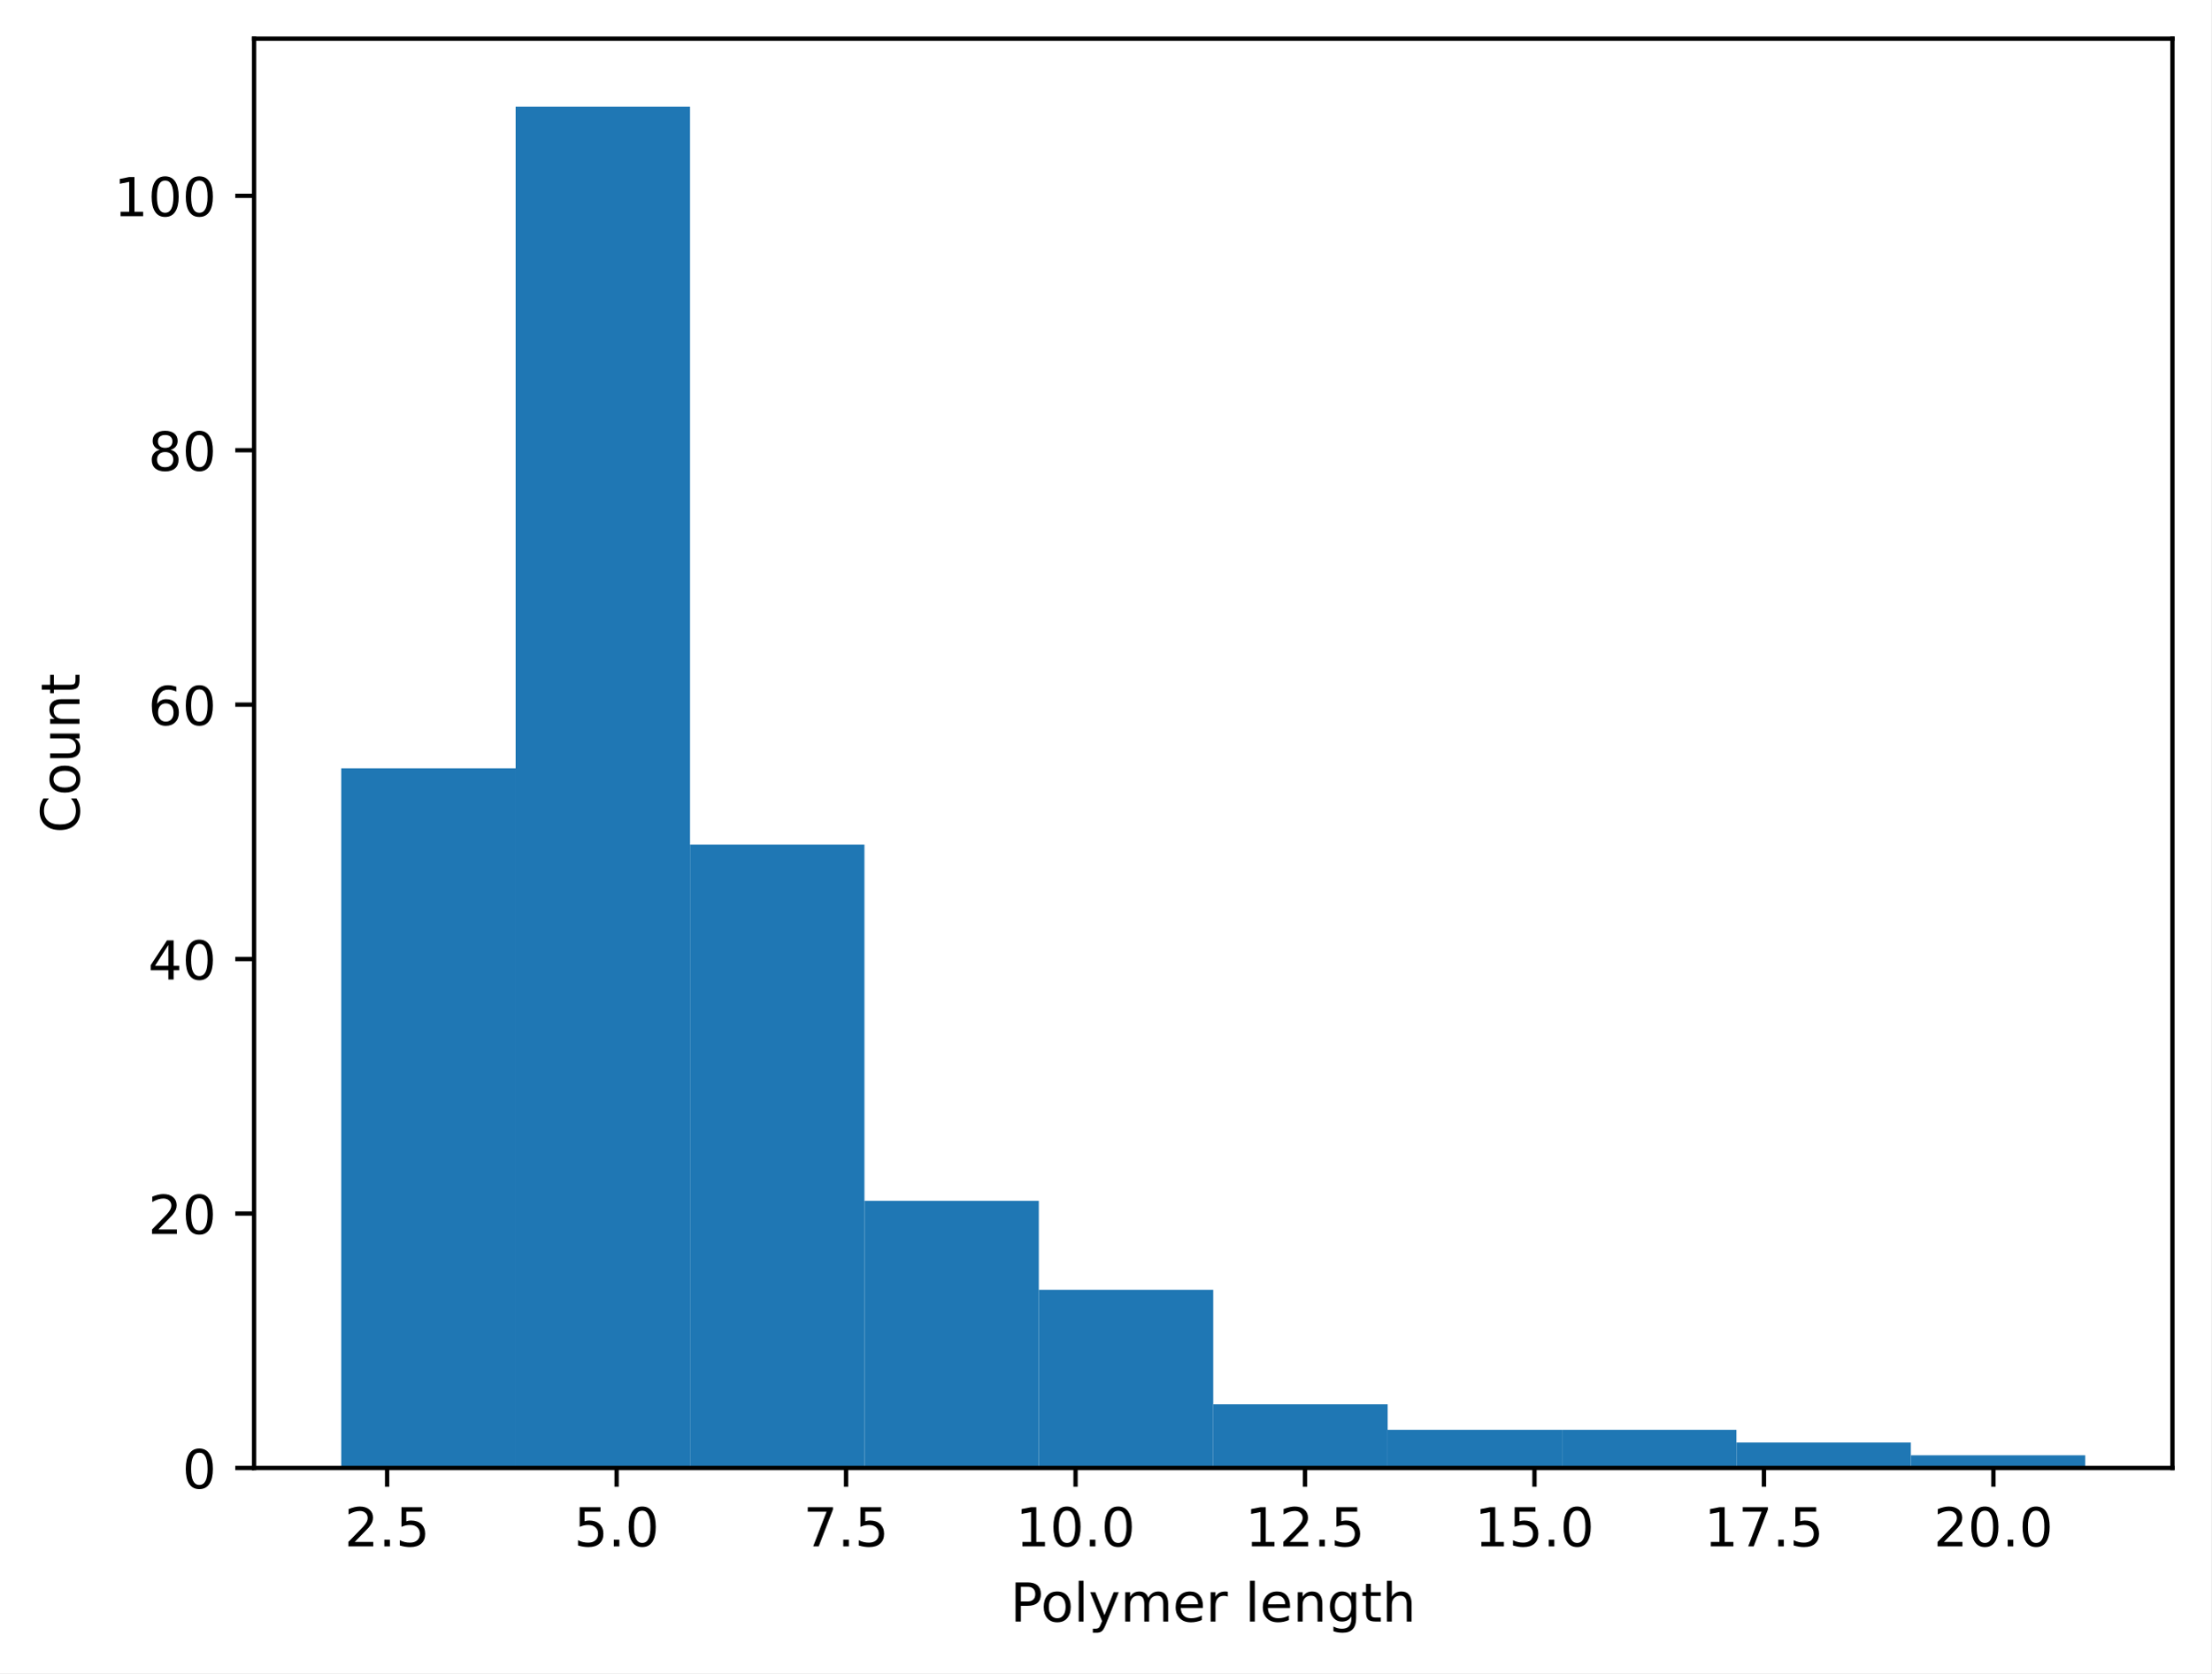
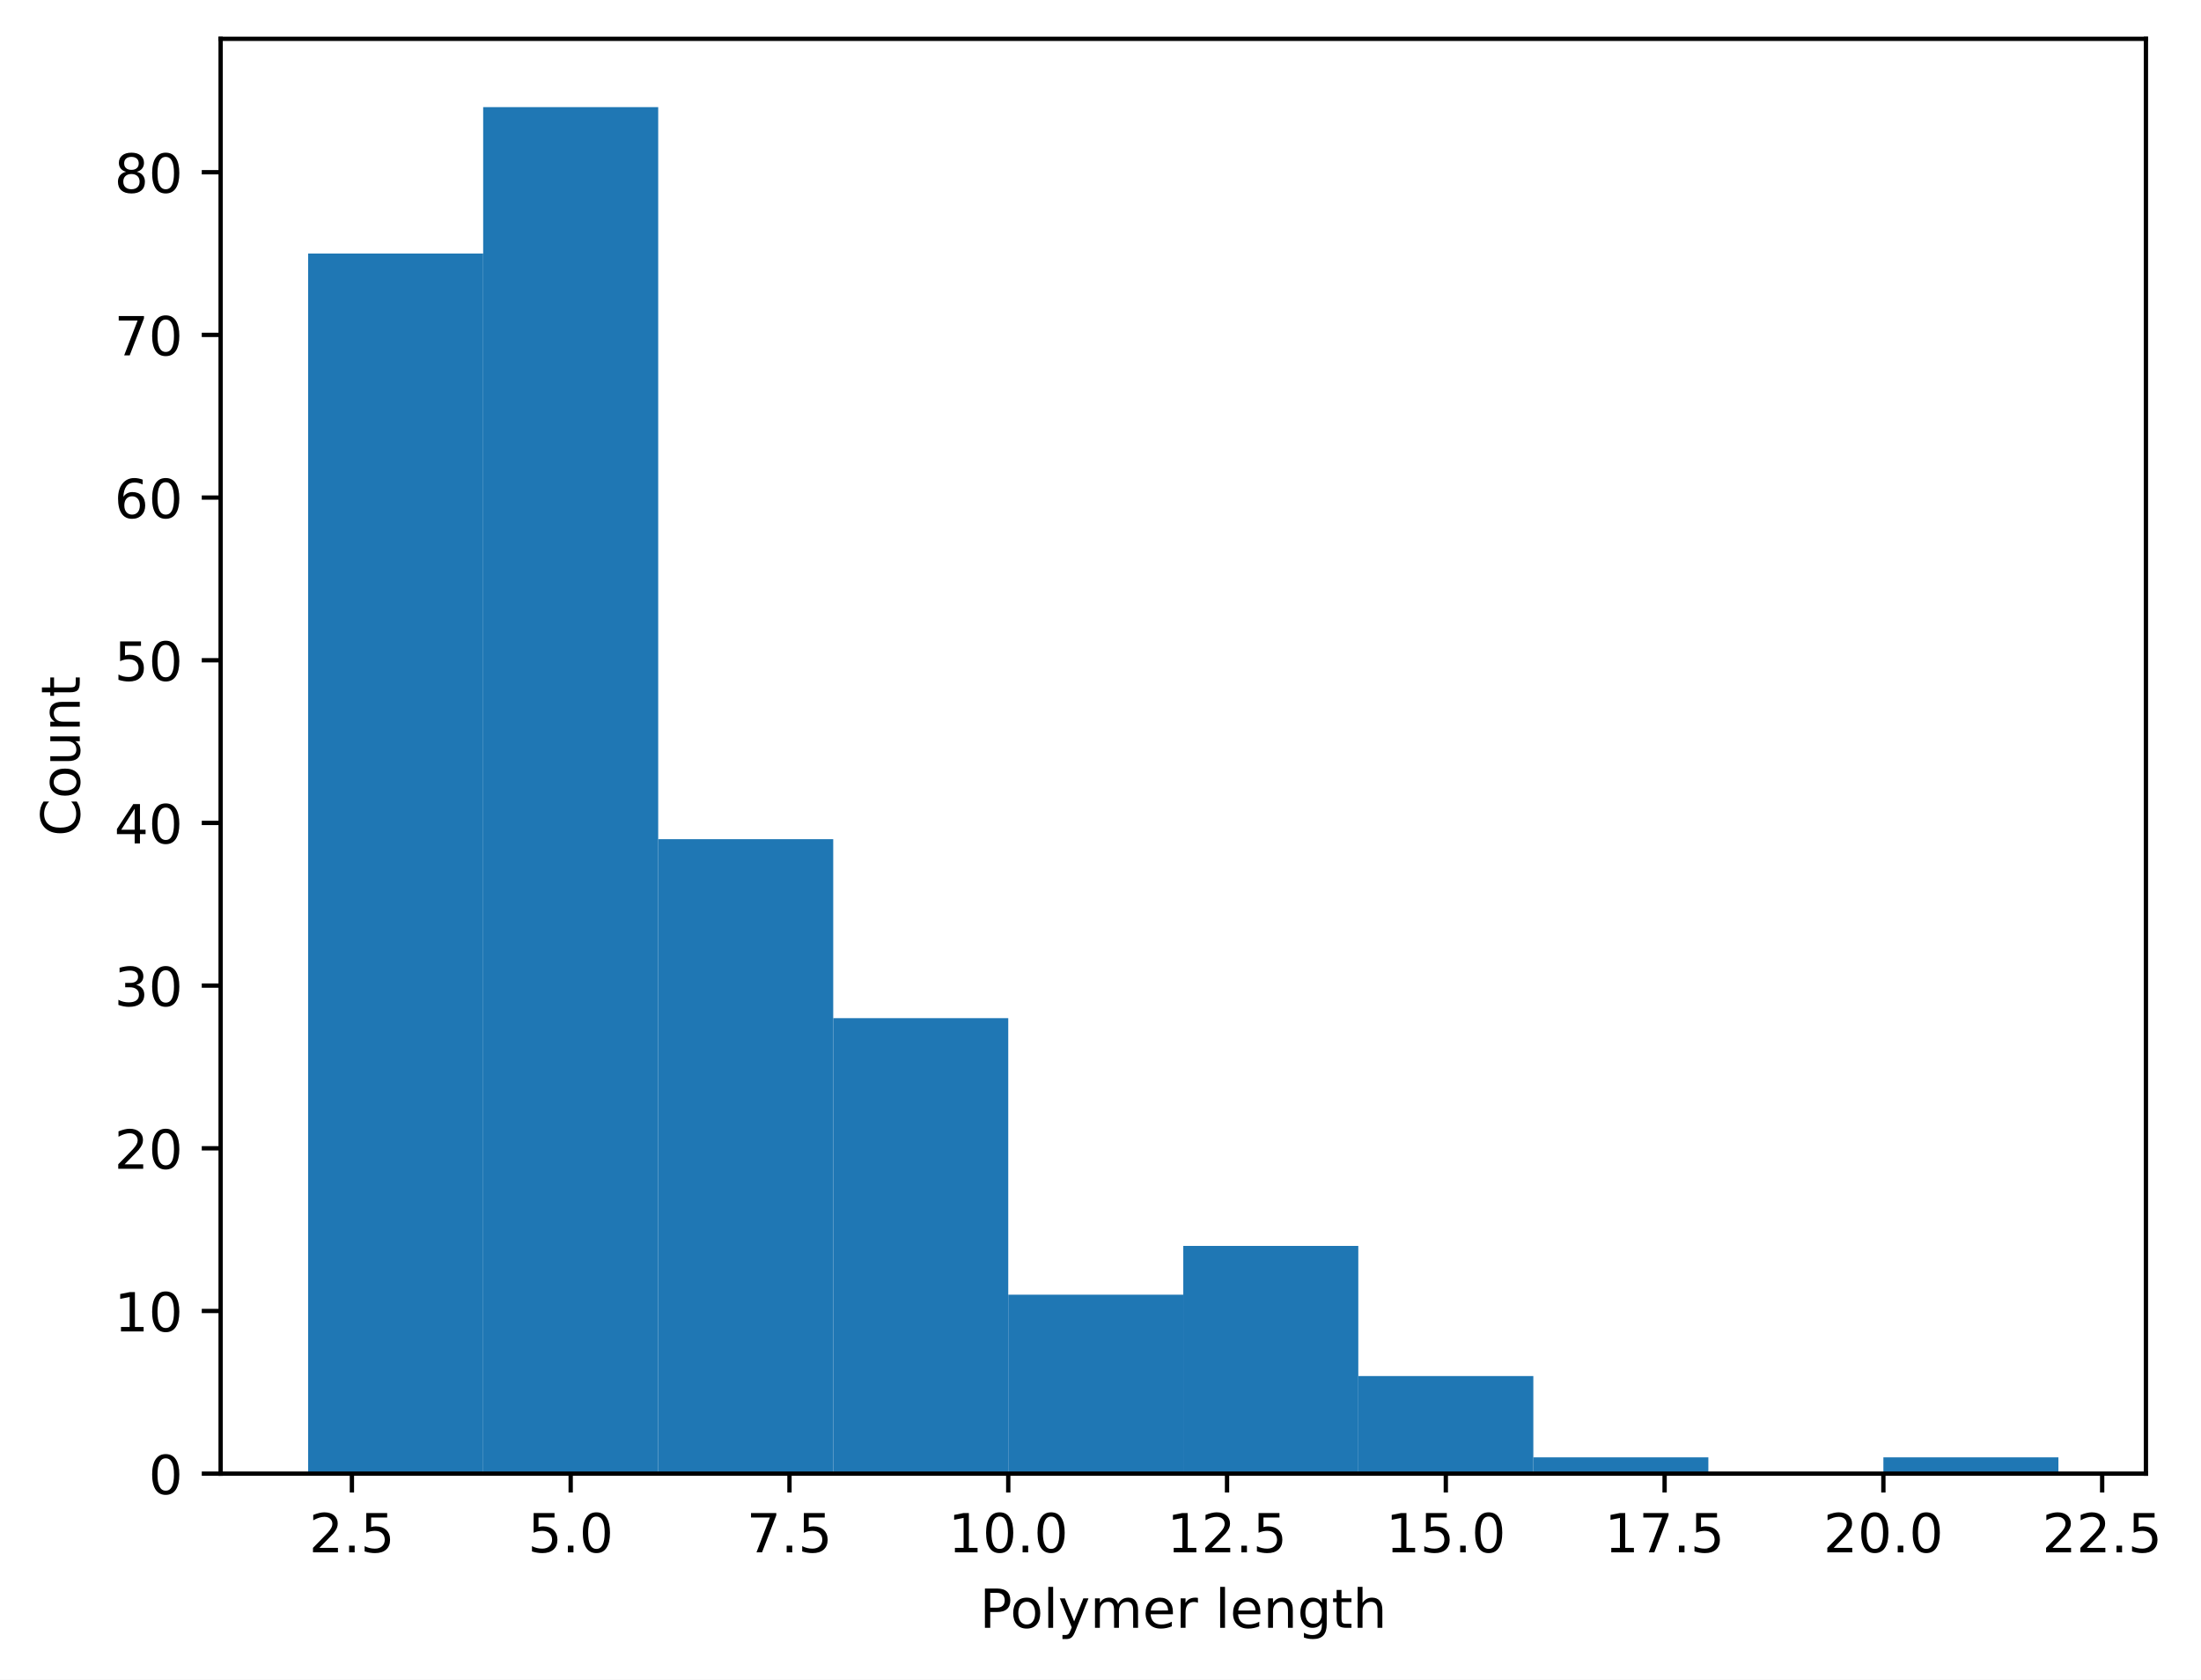
- <svg xmlns="http://www.w3.org/2000/svg" xmlns:xlink="http://www.w3.org/1999/xlink" width="411.608pt" height="311.513pt" viewBox="0 0 411.608 311.513" version="1.1">
+ <svg xmlns="http://www.w3.org/2000/svg" xmlns:xlink="http://www.w3.org/1999/xlink" width="408.261pt" height="311.513pt" viewBox="0 0 408.261 311.513" version="1.1">
  <defs>
    <style type="text/css">*{stroke-linejoin: round; stroke-linecap: butt}</style>
  </defs>
  <g id="figure_1">
    <g id="patch_1">
-       <path d="M 0 311.513  L 411.608 311.513  L 411.608 0  L 0 0  z " style="fill: #ffffff" />
+       <path d="M 0 311.513  L 408.261 311.513  L 408.261 0  L 0 0  z " style="fill: #ffffff" />
    </g>
    <g id="axes_1">
      <g id="patch_2">
-         <path d="M 47.288 273.312  L 404.408 273.312  L 404.408 7.2  L 47.288 7.2  z " style="fill: #ffffff" />
+         <path d="M 40.925 273.312  L 398.045 273.312  L 398.045 7.2  L 40.925 7.2  z " style="fill: #ffffff" />
      </g>
      <g id="patch_3">
-         <path d="M 63.52 273.312  L 95.986 273.312  L 95.986 143.039  L 63.52 143.039  z " clip-path="url(#pe1037e598d)" style="fill: #1f77b4" />
+         <path d="M 57.158 273.312  L 89.623 273.312  L 89.623 47.026  L 57.158 47.026  z " clip-path="url(#p3fdac76e8f)" style="fill: #1f77b4" />
      </g>
      <g id="patch_4">
-         <path d="M 95.986 273.312  L 128.451 273.312  L 128.451 19.872  L 95.986 19.872  z " clip-path="url(#pe1037e598d)" style="fill: #1f77b4" />
+         <path d="M 89.623 273.312  L 122.089 273.312  L 122.089 19.872  L 89.623 19.872  z " clip-path="url(#p3fdac76e8f)" style="fill: #1f77b4" />
      </g>
      <g id="patch_5">
-         <path d="M 128.451 273.312  L 160.917 273.312  L 160.917 157.251  L 128.451 157.251  z " clip-path="url(#pe1037e598d)" style="fill: #1f77b4" />
+         <path d="M 122.089 273.312  L 154.554 273.312  L 154.554 155.643  L 122.089 155.643  z " clip-path="url(#p3fdac76e8f)" style="fill: #1f77b4" />
      </g>
      <g id="patch_6">
-         <path d="M 160.917 273.312  L 193.382 273.312  L 193.382 223.571  L 160.917 223.571  z " clip-path="url(#pe1037e598d)" style="fill: #1f77b4" />
+         <path d="M 154.554 273.312  L 187.02 273.312  L 187.02 188.832  L 154.554 188.832  z " clip-path="url(#p3fdac76e8f)" style="fill: #1f77b4" />
      </g>
      <g id="patch_7">
-         <path d="M 193.382 273.312  L 225.847 273.312  L 225.847 240.152  L 193.382 240.152  z " clip-path="url(#pe1037e598d)" style="fill: #1f77b4" />
+         <path d="M 187.02 273.312  L 219.485 273.312  L 219.485 240.123  L 187.02 240.123  z " clip-path="url(#p3fdac76e8f)" style="fill: #1f77b4" />
      </g>
      <g id="patch_8">
-         <path d="M 225.847 273.312  L 258.313 273.312  L 258.313 261.469  L 225.847 261.469  z " clip-path="url(#pe1037e598d)" style="fill: #1f77b4" />
+         <path d="M 219.485 273.312  L 251.95 273.312  L 251.95 231.072  L 219.485 231.072  z " clip-path="url(#p3fdac76e8f)" style="fill: #1f77b4" />
      </g>
      <g id="patch_9">
-         <path d="M 258.313 273.312  L 290.778 273.312  L 290.778 266.206  L 258.313 266.206  z " clip-path="url(#pe1037e598d)" style="fill: #1f77b4" />
+         <path d="M 251.95 273.312  L 284.416 273.312  L 284.416 255.209  L 251.95 255.209  z " clip-path="url(#p3fdac76e8f)" style="fill: #1f77b4" />
      </g>
      <g id="patch_10">
-         <path d="M 290.778 273.312  L 323.244 273.312  L 323.244 266.206  L 290.778 266.206  z " clip-path="url(#pe1037e598d)" style="fill: #1f77b4" />
+         <path d="M 284.416 273.312  L 316.881 273.312  L 316.881 270.295  L 284.416 270.295  z " clip-path="url(#p3fdac76e8f)" style="fill: #1f77b4" />
      </g>
      <g id="patch_11">
-         <path d="M 323.244 273.312  L 355.709 273.312  L 355.709 268.575  L 323.244 268.575  z " clip-path="url(#pe1037e598d)" style="fill: #1f77b4" />
+         <path d="M 316.881 273.312  L 349.347 273.312  L 349.347 273.312  L 316.881 273.312  z " clip-path="url(#p3fdac76e8f)" style="fill: #1f77b4" />
      </g>
      <g id="patch_12">
-         <path d="M 355.709 273.312  L 388.175 273.312  L 388.175 270.943  L 355.709 270.943  z " clip-path="url(#pe1037e598d)" style="fill: #1f77b4" />
+         <path d="M 349.347 273.312  L 381.812 273.312  L 381.812 270.295  L 349.347 270.295  z " clip-path="url(#p3fdac76e8f)" style="fill: #1f77b4" />
      </g>
      <g id="matplotlib.axis_1">
        <g id="xtick_1">
          <g id="line2d_1">
            <defs>
-               <path id="m28eca52e52" d="M 0 0  L 0 3.5  " style="stroke: #000000; stroke-width: 0.8" />
+               <path id="m7d31cf1762" d="M 0 0  L 0 3.5  " style="stroke: #000000; stroke-width: 0.8" />
            </defs>
            <g>
-               <use xlink:href="#m28eca52e52" x="72.064" y="273.312" style="stroke: #000000; stroke-width: 0.8" />
+               <use xlink:href="#m7d31cf1762" x="65.274" y="273.312" style="stroke: #000000; stroke-width: 0.8" />
            </g>
          </g>
          <g id="text_1">
-             <g transform="translate(64.11221 287.9097) scale(0.1 -0.1)">
+             <g transform="translate(57.32253 287.9097) scale(0.1 -0.1)">
              <defs>
                <path id="DejaVuSans-15" d="M 1228 531  L 3431 531  L 3431 0  L 469 0  L 469 531  Q 828 903 1448 1529  Q 2069 2156 2228 2338  Q 2531 2678 2651 2914  Q 2772 3150 2772 3378  Q 2772 3750 2511 3984  Q 2250 4219 1831 4219  Q 1534 4219 1204 4116  Q 875 4013 500 3803  L 500 4441  Q 881 4594 1212 4672  Q 1544 4750 1819 4750  Q 2544 4750 2975 4387  Q 3406 4025 3406 3419  Q 3406 3131 3298 2873  Q 3191 2616 2906 2266  Q 2828 2175 2409 1742  Q 1991 1309 1228 531  z " transform="scale(0.015625)" />
                <path id="DejaVuSans-11" d="M 684 794  L 1344 794  L 1344 0  L 684 0  L 684 794  z " transform="scale(0.015625)" />
                <path id="DejaVuSans-18" d="M 691 4666  L 3169 4666  L 3169 4134  L 1269 4134  L 1269 2991  Q 1406 3038 1543 3061  Q 1681 3084 1819 3084  Q 2600 3084 3056 2656  Q 3513 2228 3513 1497  Q 3513 744 3044 326  Q 2575 -91 1722 -91  Q 1428 -91 1123 -41  Q 819 9 494 109  L 494 744  Q 775 591 1075 516  Q 1375 441 1709 441  Q 2250 441 2565 725  Q 2881 1009 2881 1497  Q 2881 1984 2565 2268  Q 2250 2553 1709 2553  Q 1456 2553 1204 2497  Q 953 2441 691 2322  L 691 4666  z " transform="scale(0.015625)" />
              </defs>
              <use xlink:href="#DejaVuSans-15" />
              <use xlink:href="#DejaVuSans-11" transform="translate(63.625 0)" />
              <use xlink:href="#DejaVuSans-18" transform="translate(95.40625 0)" />
            </g>
          </g>
        </g>
        <g id="xtick_2">
          <g id="line2d_2">
            <g>
-               <use xlink:href="#m28eca52e52" x="114.781" y="273.312" style="stroke: #000000; stroke-width: 0.8" />
+               <use xlink:href="#m7d31cf1762" x="105.856" y="273.312" style="stroke: #000000; stroke-width: 0.8" />
            </g>
          </g>
          <g id="text_2">
-             <g transform="translate(106.8299 287.9097) scale(0.1 -0.1)">
+             <g transform="translate(97.90435 287.9097) scale(0.1 -0.1)">
              <defs>
                <path id="DejaVuSans-13" d="M 2034 4250  Q 1547 4250 1301 3770  Q 1056 3291 1056 2328  Q 1056 1369 1301 889  Q 1547 409 2034 409  Q 2525 409 2770 889  Q 3016 1369 3016 2328  Q 3016 3291 2770 3770  Q 2525 4250 2034 4250  z M 2034 4750  Q 2819 4750 3233 4129  Q 3647 3509 3647 2328  Q 3647 1150 3233 529  Q 2819 -91 2034 -91  Q 1250 -91 836 529  Q 422 1150 422 2328  Q 422 3509 836 4129  Q 1250 4750 2034 4750  z " transform="scale(0.015625)" />
              </defs>
              <use xlink:href="#DejaVuSans-18" />
              <use xlink:href="#DejaVuSans-11" transform="translate(63.625 0)" />
              <use xlink:href="#DejaVuSans-13" transform="translate(95.40625 0)" />
            </g>
          </g>
        </g>
        <g id="xtick_3">
          <g id="line2d_3">
            <g>
-               <use xlink:href="#m28eca52e52" x="157.499" y="273.312" style="stroke: #000000; stroke-width: 0.8" />
+               <use xlink:href="#m7d31cf1762" x="146.438" y="273.312" style="stroke: #000000; stroke-width: 0.8" />
            </g>
          </g>
          <g id="text_3">
-             <g transform="translate(149.5476 287.9097) scale(0.1 -0.1)">
+             <g transform="translate(138.4862 287.9097) scale(0.1 -0.1)">
              <defs>
                <path id="DejaVuSans-1a" d="M 525 4666  L 3525 4666  L 3525 4397  L 1831 0  L 1172 0  L 2766 4134  L 525 4134  L 525 4666  z " transform="scale(0.015625)" />
              </defs>
              <use xlink:href="#DejaVuSans-1a" />
              <use xlink:href="#DejaVuSans-11" transform="translate(63.625 0)" />
              <use xlink:href="#DejaVuSans-18" transform="translate(95.40625 0)" />
            </g>
          </g>
        </g>
        <g id="xtick_4">
          <g id="line2d_4">
            <g>
-               <use xlink:href="#m28eca52e52" x="200.217" y="273.312" style="stroke: #000000; stroke-width: 0.8" />
+               <use xlink:href="#m7d31cf1762" x="187.02" y="273.312" style="stroke: #000000; stroke-width: 0.8" />
            </g>
          </g>
          <g id="text_4">
-             <g transform="translate(189.0841 287.9097) scale(0.1 -0.1)">
+             <g transform="translate(175.8867 287.9097) scale(0.1 -0.1)">
              <defs>
                <path id="DejaVuSans-14" d="M 794 531  L 1825 531  L 1825 4091  L 703 3866  L 703 4441  L 1819 4666  L 2450 4666  L 2450 531  L 3481 531  L 3481 0  L 794 0  L 794 531  z " transform="scale(0.015625)" />
              </defs>
              <use xlink:href="#DejaVuSans-14" />
              <use xlink:href="#DejaVuSans-13" transform="translate(63.625 0)" />
              <use xlink:href="#DejaVuSans-11" transform="translate(127.25 0)" />
              <use xlink:href="#DejaVuSans-13" transform="translate(159.0312 0)" />
            </g>
          </g>
        </g>
        <g id="xtick_5">
          <g id="line2d_5">
            <g>
-               <use xlink:href="#m28eca52e52" x="242.935" y="273.312" style="stroke: #000000; stroke-width: 0.8" />
+               <use xlink:href="#m7d31cf1762" x="227.601" y="273.312" style="stroke: #000000; stroke-width: 0.8" />
            </g>
          </g>
          <g id="text_5">
-             <g transform="translate(231.8018 287.9097) scale(0.1 -0.1)">
+             <g transform="translate(216.4686 287.9097) scale(0.1 -0.1)">
              <use xlink:href="#DejaVuSans-14" />
              <use xlink:href="#DejaVuSans-15" transform="translate(63.625 0)" />
              <use xlink:href="#DejaVuSans-11" transform="translate(127.25 0)" />
              <use xlink:href="#DejaVuSans-18" transform="translate(159.0312 0)" />
            </g>
          </g>
        </g>
        <g id="xtick_6">
          <g id="line2d_6">
            <g>
-               <use xlink:href="#m28eca52e52" x="285.652" y="273.312" style="stroke: #000000; stroke-width: 0.8" />
+               <use xlink:href="#m7d31cf1762" x="268.183" y="273.312" style="stroke: #000000; stroke-width: 0.8" />
            </g>
          </g>
          <g id="text_6">
-             <g transform="translate(274.5195 287.9097) scale(0.1 -0.1)">
+             <g transform="translate(257.0504 287.9097) scale(0.1 -0.1)">
              <use xlink:href="#DejaVuSans-14" />
              <use xlink:href="#DejaVuSans-18" transform="translate(63.625 0)" />
              <use xlink:href="#DejaVuSans-11" transform="translate(127.25 0)" />
              <use xlink:href="#DejaVuSans-13" transform="translate(159.0312 0)" />
            </g>
          </g>
        </g>
        <g id="xtick_7">
          <g id="line2d_7">
            <g>
-               <use xlink:href="#m28eca52e52" x="328.37" y="273.312" style="stroke: #000000; stroke-width: 0.8" />
+               <use xlink:href="#m7d31cf1762" x="308.765" y="273.312" style="stroke: #000000; stroke-width: 0.8" />
            </g>
          </g>
          <g id="text_7">
-             <g transform="translate(317.2372 287.9097) scale(0.1 -0.1)">
+             <g transform="translate(297.6322 287.9097) scale(0.1 -0.1)">
              <use xlink:href="#DejaVuSans-14" />
              <use xlink:href="#DejaVuSans-1a" transform="translate(63.625 0)" />
              <use xlink:href="#DejaVuSans-11" transform="translate(127.25 0)" />
              <use xlink:href="#DejaVuSans-18" transform="translate(159.0312 0)" />
            </g>
          </g>
        </g>
        <g id="xtick_8">
          <g id="line2d_8">
            <g>
-               <use xlink:href="#m28eca52e52" x="371.088" y="273.312" style="stroke: #000000; stroke-width: 0.8" />
+               <use xlink:href="#m7d31cf1762" x="349.347" y="273.312" style="stroke: #000000; stroke-width: 0.8" />
            </g>
          </g>
          <g id="text_8">
-             <g transform="translate(359.9549 287.9097) scale(0.1 -0.1)">
+             <g transform="translate(338.214 287.9097) scale(0.1 -0.1)">
              <use xlink:href="#DejaVuSans-15" />
              <use xlink:href="#DejaVuSans-13" transform="translate(63.625 0)" />
              <use xlink:href="#DejaVuSans-11" transform="translate(127.25 0)" />
              <use xlink:href="#DejaVuSans-13" transform="translate(159.0312 0)" />
            </g>
          </g>
        </g>
-         <g id="text_9">
-           <g transform="translate(188.0741 301.9104) scale(0.1 -0.1)">
+         <g id="xtick_9">
+           <g id="line2d_9">
+             <g>
+               <use xlink:href="#m7d31cf1762" x="389.929" y="273.312" style="stroke: #000000; stroke-width: 0.8" />
+             </g>
+           </g>
+           <g id="text_9">
+             <g transform="translate(378.7958 287.9097) scale(0.1 -0.1)">
+               <use xlink:href="#DejaVuSans-15" />
+               <use xlink:href="#DejaVuSans-15" transform="translate(63.625 0)" />
+               <use xlink:href="#DejaVuSans-11" transform="translate(127.25 0)" />
+               <use xlink:href="#DejaVuSans-18" transform="translate(159.0312 0)" />
+             </g>
+           </g>
+         </g>
+         <g id="text_10">
+           <g transform="translate(181.7116 301.9104) scale(0.1 -0.1)">
            <defs>
              <path id="DejaVuSans-33" d="M 1259 4147  L 1259 2394  L 2053 2394  Q 2494 2394 2734 2622  Q 2975 2850 2975 3272  Q 2975 3691 2734 3919  Q 2494 4147 2053 4147  L 1259 4147  z M 628 4666  L 2053 4666  Q 2838 4666 3239 4311  Q 3641 3956 3641 3272  Q 3641 2581 3239 2228  Q 2838 1875 2053 1875  L 1259 1875  L 1259 0  L 628 0  L 628 4666  z " transform="scale(0.015625)" />
              <path id="DejaVuSans-52" d="M 1959 3097  Q 1497 3097 1228 2736  Q 959 2375 959 1747  Q 959 1119 1226 758  Q 1494 397 1959 397  Q 2419 397 2687 759  Q 2956 1122 2956 1747  Q 2956 2369 2687 2733  Q 2419 3097 1959 3097  z M 1959 3584  Q 2709 3584 3137 3096  Q 3566 2609 3566 1747  Q 3566 888 3137 398  Q 2709 -91 1959 -91  Q 1206 -91 779 398  Q 353 888 353 1747  Q 353 2609 779 3096  Q 1206 3584 1959 3584  z " transform="scale(0.015625)" />
              <path id="DejaVuSans-4f" d="M 603 4863  L 1178 4863  L 1178 0  L 603 0  L 603 4863  z " transform="scale(0.015625)" />
              <path id="DejaVuSans-5c" d="M 2059 -325  Q 1816 -950 1584 -1140  Q 1353 -1331 966 -1331  L 506 -1331  L 506 -850  L 844 -850  Q 1081 -850 1212 -737  Q 1344 -625 1503 -206  L 1606 56  L 191 3500  L 800 3500  L 1894 763  L 2988 3500  L 3597 3500  L 2059 -325  z " transform="scale(0.015625)" />
              <path id="DejaVuSans-50" d="M 3328 2828  Q 3544 3216 3844 3400  Q 4144 3584 4550 3584  Q 5097 3584 5394 3201  Q 5691 2819 5691 2113  L 5691 0  L 5113 0  L 5113 2094  Q 5113 2597 4934 2840  Q 4756 3084 4391 3084  Q 3944 3084 3684 2787  Q 3425 2491 3425 1978  L 3425 0  L 2847 0  L 2847 2094  Q 2847 2600 2669 2842  Q 2491 3084 2119 3084  Q 1678 3084 1418 2786  Q 1159 2488 1159 1978  L 1159 0  L 581 0  L 581 3500  L 1159 3500  L 1159 2956  Q 1356 3278 1631 3431  Q 1906 3584 2284 3584  Q 2666 3584 2933 3390  Q 3200 3197 3328 2828  z " transform="scale(0.015625)" />
              <path id="DejaVuSans-48" d="M 3597 1894  L 3597 1613  L 953 1613  Q 991 1019 1311 708  Q 1631 397 2203 397  Q 2534 397 2845 478  Q 3156 559 3463 722  L 3463 178  Q 3153 47 2828 -22  Q 2503 -91 2169 -91  Q 1331 -91 842 396  Q 353 884 353 1716  Q 353 2575 817 3079  Q 1281 3584 2069 3584  Q 2775 3584 3186 3129  Q 3597 2675 3597 1894  z M 3022 2063  Q 3016 2534 2758 2815  Q 2500 3097 2075 3097  Q 1594 3097 1305 2825  Q 1016 2553 972 2059  L 3022 2063  z " transform="scale(0.015625)" />
              <path id="DejaVuSans-55" d="M 2631 2963  Q 2534 3019 2420 3045  Q 2306 3072 2169 3072  Q 1681 3072 1420 2755  Q 1159 2438 1159 1844  L 1159 0  L 581 0  L 581 3500  L 1159 3500  L 1159 2956  Q 1341 3275 1631 3429  Q 1922 3584 2338 3584  Q 2397 3584 2469 3576  Q 2541 3569 2628 3553  L 2631 2963  z " transform="scale(0.015625)" />
              <path id="DejaVuSans-3" transform="scale(0.015625)" />
              <path id="DejaVuSans-51" d="M 3513 2113  L 3513 0  L 2938 0  L 2938 2094  Q 2938 2591 2744 2837  Q 2550 3084 2163 3084  Q 1697 3084 1428 2787  Q 1159 2491 1159 1978  L 1159 0  L 581 0  L 581 3500  L 1159 3500  L 1159 2956  Q 1366 3272 1645 3428  Q 1925 3584 2291 3584  Q 2894 3584 3203 3211  Q 3513 2838 3513 2113  z " transform="scale(0.015625)" />
              <path id="DejaVuSans-4a" d="M 2906 1791  Q 2906 2416 2648 2759  Q 2391 3103 1925 3103  Q 1463 3103 1205 2759  Q 947 2416 947 1791  Q 947 1169 1205 825  Q 1463 481 1925 481  Q 2391 481 2648 825  Q 2906 1169 2906 1791  z M 3481 434  Q 3481 -459 3084 -895  Q 2688 -1331 1869 -1331  Q 1566 -1331 1297 -1286  Q 1028 -1241 775 -1147  L 775 -588  Q 1028 -725 1275 -790  Q 1522 -856 1778 -856  Q 2344 -856 2625 -561  Q 2906 -266 2906 331  L 2906 616  Q 2728 306 2450 153  Q 2172 0 1784 0  Q 1141 0 747 490  Q 353 981 353 1791  Q 353 2603 747 3093  Q 1141 3584 1784 3584  Q 2172 3584 2450 3431  Q 2728 3278 2906 2969  L 2906 3500  L 3481 3500  L 3481 434  z " transform="scale(0.015625)" />
              <path id="DejaVuSans-57" d="M 1172 4494  L 1172 3500  L 2356 3500  L 2356 3053  L 1172 3053  L 1172 1153  Q 1172 725 1289 603  Q 1406 481 1766 481  L 2356 481  L 2356 0  L 1766 0  Q 1100 0 847 248  Q 594 497 594 1153  L 594 3053  L 172 3053  L 172 3500  L 594 3500  L 594 4494  L 1172 4494  z " transform="scale(0.015625)" />
              <path id="DejaVuSans-4b" d="M 3513 2113  L 3513 0  L 2938 0  L 2938 2094  Q 2938 2591 2744 2837  Q 2550 3084 2163 3084  Q 1697 3084 1428 2787  Q 1159 2491 1159 1978  L 1159 0  L 581 0  L 581 4863  L 1159 4863  L 1159 2956  Q 1366 3272 1645 3428  Q 1925 3584 2291 3584  Q 2894 3584 3203 3211  Q 3513 2838 3513 2113  z " transform="scale(0.015625)" />
            </defs>
            <use xlink:href="#DejaVuSans-33" />
            <use xlink:href="#DejaVuSans-52" transform="translate(56.73438 0)" />
            <use xlink:href="#DejaVuSans-4f" transform="translate(117.9219 0)" />
            <use xlink:href="#DejaVuSans-5c" transform="translate(145.7031 0)" />
            <use xlink:href="#DejaVuSans-50" transform="translate(204.8906 0)" />
            <use xlink:href="#DejaVuSans-48" transform="translate(302.2969 0)" />
            <use xlink:href="#DejaVuSans-55" transform="translate(363.8281 0)" />
            <use xlink:href="#DejaVuSans-3" transform="translate(404.9375 0)" />
            <use xlink:href="#DejaVuSans-4f" transform="translate(436.7188 0)" />
            <use xlink:href="#DejaVuSans-48" transform="translate(464.5 0)" />
            <use xlink:href="#DejaVuSans-51" transform="translate(526.0312 0)" />
            <use xlink:href="#DejaVuSans-4a" transform="translate(589.4062 0)" />
            <use xlink:href="#DejaVuSans-57" transform="translate(652.8906 0)" />
            <use xlink:href="#DejaVuSans-4b" transform="translate(692.0938 0)" />
          </g>
        </g>
      </g>
      <g id="matplotlib.axis_2">
        <g id="ytick_1">
-           <g id="line2d_9">
+           <g id="line2d_10">
            <defs>
-               <path id="m8bc15becd4" d="M 0 0  L -3.5 0  " style="stroke: #000000; stroke-width: 0.8" />
+               <path id="mec261aac72" d="M 0 0  L -3.5 0  " style="stroke: #000000; stroke-width: 0.8" />
            </defs>
            <g>
-               <use xlink:href="#m8bc15becd4" x="47.288" y="273.312" style="stroke: #000000; stroke-width: 0.8" />
-             </g>
-           </g>
-           <g id="text_10">
-             <g transform="translate(33.925 277.1108) scale(0.1 -0.1)">
+               <use xlink:href="#mec261aac72" x="40.925" y="273.312" style="stroke: #000000; stroke-width: 0.8" />
+             </g>
+           </g>
+           <g id="text_11">
+             <g transform="translate(27.5625 277.1108) scale(0.1 -0.1)">
              <use xlink:href="#DejaVuSans-13" />
            </g>
          </g>
        </g>
        <g id="ytick_2">
-           <g id="line2d_10">
-             <g>
-               <use xlink:href="#m8bc15becd4" x="47.288" y="225.94" style="stroke: #000000; stroke-width: 0.8" />
-             </g>
-           </g>
-           <g id="text_11">
-             <g transform="translate(27.5625 229.7389) scale(0.1 -0.1)">
+           <g id="line2d_11">
+             <g>
+               <use xlink:href="#mec261aac72" x="40.925" y="243.141" style="stroke: #000000; stroke-width: 0.8" />
+             </g>
+           </g>
+           <g id="text_12">
+             <g transform="translate(21.2 246.9394) scale(0.1 -0.1)">
+               <use xlink:href="#DejaVuSans-14" />
+               <use xlink:href="#DejaVuSans-13" transform="translate(63.625 0)" />
+             </g>
+           </g>
+         </g>
+         <g id="ytick_3">
+           <g id="line2d_12">
+             <g>
+               <use xlink:href="#mec261aac72" x="40.925" y="212.969" style="stroke: #000000; stroke-width: 0.8" />
+             </g>
+           </g>
+           <g id="text_13">
+             <g transform="translate(21.2 216.768) scale(0.1 -0.1)">
              <use xlink:href="#DejaVuSans-15" />
              <use xlink:href="#DejaVuSans-13" transform="translate(63.625 0)" />
            </g>
          </g>
        </g>
-         <g id="ytick_3">
-           <g id="line2d_11">
-             <g>
-               <use xlink:href="#m8bc15becd4" x="47.288" y="178.568" style="stroke: #000000; stroke-width: 0.8" />
-             </g>
-           </g>
-           <g id="text_12">
-             <g transform="translate(27.5625 182.3669) scale(0.1 -0.1)">
+         <g id="ytick_4">
+           <g id="line2d_13">
+             <g>
+               <use xlink:href="#mec261aac72" x="40.925" y="182.798" style="stroke: #000000; stroke-width: 0.8" />
+             </g>
+           </g>
+           <g id="text_14">
+             <g transform="translate(21.2 186.5965) scale(0.1 -0.1)">
+               <defs>
+                 <path id="DejaVuSans-16" d="M 2597 2516  Q 3050 2419 3304 2112  Q 3559 1806 3559 1356  Q 3559 666 3084 287  Q 2609 -91 1734 -91  Q 1441 -91 1130 -33  Q 819 25 488 141  L 488 750  Q 750 597 1062 519  Q 1375 441 1716 441  Q 2309 441 2620 675  Q 2931 909 2931 1356  Q 2931 1769 2642 2001  Q 2353 2234 1838 2234  L 1294 2234  L 1294 2753  L 1863 2753  Q 2328 2753 2575 2939  Q 2822 3125 2822 3475  Q 2822 3834 2567 4026  Q 2313 4219 1838 4219  Q 1578 4219 1281 4162  Q 984 4106 628 3988  L 628 4550  Q 988 4650 1302 4700  Q 1616 4750 1894 4750  Q 2613 4750 3031 4423  Q 3450 4097 3450 3541  Q 3450 3153 3228 2886  Q 3006 2619 2597 2516  z " transform="scale(0.015625)" />
+               </defs>
+               <use xlink:href="#DejaVuSans-16" />
+               <use xlink:href="#DejaVuSans-13" transform="translate(63.625 0)" />
+             </g>
+           </g>
+         </g>
+         <g id="ytick_5">
+           <g id="line2d_14">
+             <g>
+               <use xlink:href="#mec261aac72" x="40.925" y="152.626" style="stroke: #000000; stroke-width: 0.8" />
+             </g>
+           </g>
+           <g id="text_15">
+             <g transform="translate(21.2 156.4251) scale(0.1 -0.1)">
              <defs>
                <path id="DejaVuSans-17" d="M 2419 4116  L 825 1625  L 2419 1625  L 2419 4116  z M 2253 4666  L 3047 4666  L 3047 1625  L 3713 1625  L 3713 1100  L 3047 1100  L 3047 0  L 2419 0  L 2419 1100  L 313 1100  L 313 1709  L 2253 4666  z " transform="scale(0.015625)" />
              </defs>
              <use xlink:href="#DejaVuSans-17" />
              <use xlink:href="#DejaVuSans-13" transform="translate(63.625 0)" />
            </g>
          </g>
        </g>
-         <g id="ytick_4">
-           <g id="line2d_12">
-             <g>
-               <use xlink:href="#m8bc15becd4" x="47.288" y="131.196" style="stroke: #000000; stroke-width: 0.8" />
-             </g>
-           </g>
-           <g id="text_13">
-             <g transform="translate(27.5625 134.9949) scale(0.1 -0.1)">
+         <g id="ytick_6">
+           <g id="line2d_15">
+             <g>
+               <use xlink:href="#mec261aac72" x="40.925" y="122.455" style="stroke: #000000; stroke-width: 0.8" />
+             </g>
+           </g>
+           <g id="text_16">
+             <g transform="translate(21.2 126.2537) scale(0.1 -0.1)">
+               <use xlink:href="#DejaVuSans-18" />
+               <use xlink:href="#DejaVuSans-13" transform="translate(63.625 0)" />
+             </g>
+           </g>
+         </g>
+         <g id="ytick_7">
+           <g id="line2d_16">
+             <g>
+               <use xlink:href="#mec261aac72" x="40.925" y="92.283" style="stroke: #000000; stroke-width: 0.8" />
+             </g>
+           </g>
+           <g id="text_17">
+             <g transform="translate(21.2 96.08226) scale(0.1 -0.1)">
              <defs>
                <path id="DejaVuSans-19" d="M 2113 2584  Q 1688 2584 1439 2293  Q 1191 2003 1191 1497  Q 1191 994 1439 701  Q 1688 409 2113 409  Q 2538 409 2786 701  Q 3034 994 3034 1497  Q 3034 2003 2786 2293  Q 2538 2584 2113 2584  z M 3366 4563  L 3366 3988  Q 3128 4100 2886 4159  Q 2644 4219 2406 4219  Q 1781 4219 1451 3797  Q 1122 3375 1075 2522  Q 1259 2794 1537 2939  Q 1816 3084 2150 3084  Q 2853 3084 3261 2657  Q 3669 2231 3669 1497  Q 3669 778 3244 343  Q 2819 -91 2113 -91  Q 1303 -91 875 529  Q 447 1150 447 2328  Q 447 3434 972 4092  Q 1497 4750 2381 4750  Q 2619 4750 2861 4703  Q 3103 4656 3366 4563  z " transform="scale(0.015625)" />
              </defs>
              <use xlink:href="#DejaVuSans-19" />
              <use xlink:href="#DejaVuSans-13" transform="translate(63.625 0)" />
            </g>
          </g>
        </g>
-         <g id="ytick_5">
-           <g id="line2d_13">
-             <g>
-               <use xlink:href="#m8bc15becd4" x="47.288" y="83.824" style="stroke: #000000; stroke-width: 0.8" />
-             </g>
-           </g>
-           <g id="text_14">
-             <g transform="translate(27.5625 87.62298) scale(0.1 -0.1)">
+         <g id="ytick_8">
+           <g id="line2d_17">
+             <g>
+               <use xlink:href="#mec261aac72" x="40.925" y="62.112" style="stroke: #000000; stroke-width: 0.8" />
+             </g>
+           </g>
+           <g id="text_18">
+             <g transform="translate(21.2 65.91083) scale(0.1 -0.1)">
+               <use xlink:href="#DejaVuSans-1a" />
+               <use xlink:href="#DejaVuSans-13" transform="translate(63.625 0)" />
+             </g>
+           </g>
+         </g>
+         <g id="ytick_9">
+           <g id="line2d_18">
+             <g>
+               <use xlink:href="#mec261aac72" x="40.925" y="31.941" style="stroke: #000000; stroke-width: 0.8" />
+             </g>
+           </g>
+           <g id="text_19">
+             <g transform="translate(21.2 35.7394) scale(0.1 -0.1)">
              <defs>
                <path id="DejaVuSans-1b" d="M 2034 2216  Q 1584 2216 1326 1975  Q 1069 1734 1069 1313  Q 1069 891 1326 650  Q 1584 409 2034 409  Q 2484 409 2743 651  Q 3003 894 3003 1313  Q 3003 1734 2745 1975  Q 2488 2216 2034 2216  z M 1403 2484  Q 997 2584 770 2862  Q 544 3141 544 3541  Q 544 4100 942 4425  Q 1341 4750 2034 4750  Q 2731 4750 3128 4425  Q 3525 4100 3525 3541  Q 3525 3141 3298 2862  Q 3072 2584 2669 2484  Q 3125 2378 3379 2068  Q 3634 1759 3634 1313  Q 3634 634 3220 271  Q 2806 -91 2034 -91  Q 1263 -91 848 271  Q 434 634 434 1313  Q 434 1759 690 2068  Q 947 2378 1403 2484  z M 1172 3481  Q 1172 3119 1398 2916  Q 1625 2713 2034 2713  Q 2441 2713 2670 2916  Q 2900 3119 2900 3481  Q 2900 3844 2670 4047  Q 2441 4250 2034 4250  Q 1625 4250 1398 4047  Q 1172 3844 1172 3481  z " transform="scale(0.015625)" />
              </defs>
              <use xlink:href="#DejaVuSans-1b" />
              <use xlink:href="#DejaVuSans-13" transform="translate(63.625 0)" />
            </g>
          </g>
        </g>
-         <g id="ytick_6">
-           <g id="line2d_14">
-             <g>
-               <use xlink:href="#m8bc15becd4" x="47.288" y="36.452" style="stroke: #000000; stroke-width: 0.8" />
-             </g>
-           </g>
-           <g id="text_15">
-             <g transform="translate(21.2 40.25102) scale(0.1 -0.1)">
-               <use xlink:href="#DejaVuSans-14" />
-               <use xlink:href="#DejaVuSans-13" transform="translate(63.625 0)" />
-               <use xlink:href="#DejaVuSans-13" transform="translate(127.25 0)" />
-             </g>
-           </g>
-         </g>
-         <g id="text_16">
+         <g id="text_20">
          <g transform="translate(14.79766 155.1044) rotate(-90) scale(0.1 -0.1)">
            <defs>
              <path id="DejaVuSans-26" d="M 4122 4306  L 4122 3641  Q 3803 3938 3442 4084  Q 3081 4231 2675 4231  Q 1875 4231 1450 3742  Q 1025 3253 1025 2328  Q 1025 1406 1450 917  Q 1875 428 2675 428  Q 3081 428 3442 575  Q 3803 722 4122 1019  L 4122 359  Q 3791 134 3420 21  Q 3050 -91 2638 -91  Q 1578 -91 968 557  Q 359 1206 359 2328  Q 359 3453 968 4101  Q 1578 4750 2638 4750  Q 3056 4750 3426 4639  Q 3797 4528 4122 4306  z " transform="scale(0.015625)" />
              <path id="DejaVuSans-58" d="M 544 1381  L 544 3500  L 1119 3500  L 1119 1403  Q 1119 906 1312 657  Q 1506 409 1894 409  Q 2359 409 2629 706  Q 2900 1003 2900 1516  L 2900 3500  L 3475 3500  L 3475 0  L 2900 0  L 2900 538  Q 2691 219 2414 64  Q 2138 -91 1772 -91  Q 1169 -91 856 284  Q 544 659 544 1381  z M 1991 3584  L 1991 3584  z " transform="scale(0.015625)" />
            </defs>
            <use xlink:href="#DejaVuSans-26" />
            <use xlink:href="#DejaVuSans-52" transform="translate(69.82812 0)" />
            <use xlink:href="#DejaVuSans-58" transform="translate(131.0156 0)" />
            <use xlink:href="#DejaVuSans-51" transform="translate(194.3906 0)" />
            <use xlink:href="#DejaVuSans-57" transform="translate(257.7656 0)" />
          </g>
        </g>
      </g>
      <g id="patch_13">
-         <path d="M 47.288 273.312  L 47.288 7.2  " style="fill: none; stroke: #000000; stroke-width: 0.8; stroke-linejoin: miter; stroke-linecap: square" />
+         <path d="M 40.925 273.312  L 40.925 7.2  " style="fill: none; stroke: #000000; stroke-width: 0.8; stroke-linejoin: miter; stroke-linecap: square" />
      </g>
      <g id="patch_14">
-         <path d="M 404.408 273.312  L 404.408 7.2  " style="fill: none; stroke: #000000; stroke-width: 0.8; stroke-linejoin: miter; stroke-linecap: square" />
+         <path d="M 398.045 273.312  L 398.045 7.2  " style="fill: none; stroke: #000000; stroke-width: 0.8; stroke-linejoin: miter; stroke-linecap: square" />
      </g>
      <g id="patch_15">
-         <path d="M 47.288 273.312  L 404.408 273.312  " style="fill: none; stroke: #000000; stroke-width: 0.8; stroke-linejoin: miter; stroke-linecap: square" />
+         <path d="M 40.925 273.312  L 398.045 273.312  " style="fill: none; stroke: #000000; stroke-width: 0.8; stroke-linejoin: miter; stroke-linecap: square" />
      </g>
      <g id="patch_16">
-         <path d="M 47.288 7.2  L 404.408 7.2  " style="fill: none; stroke: #000000; stroke-width: 0.8; stroke-linejoin: miter; stroke-linecap: square" />
+         <path d="M 40.925 7.2  L 398.045 7.2  " style="fill: none; stroke: #000000; stroke-width: 0.8; stroke-linejoin: miter; stroke-linecap: square" />
      </g>
    </g>
  </g>
  <defs>
-     <clipPath id="pe1037e598d">
-       <rect x="47.288" y="7.2" width="357.12" height="266.112" />
+     <clipPath id="p3fdac76e8f">
+       <rect x="40.925" y="7.2" width="357.12" height="266.112" />
    </clipPath>
  </defs>
</svg>
